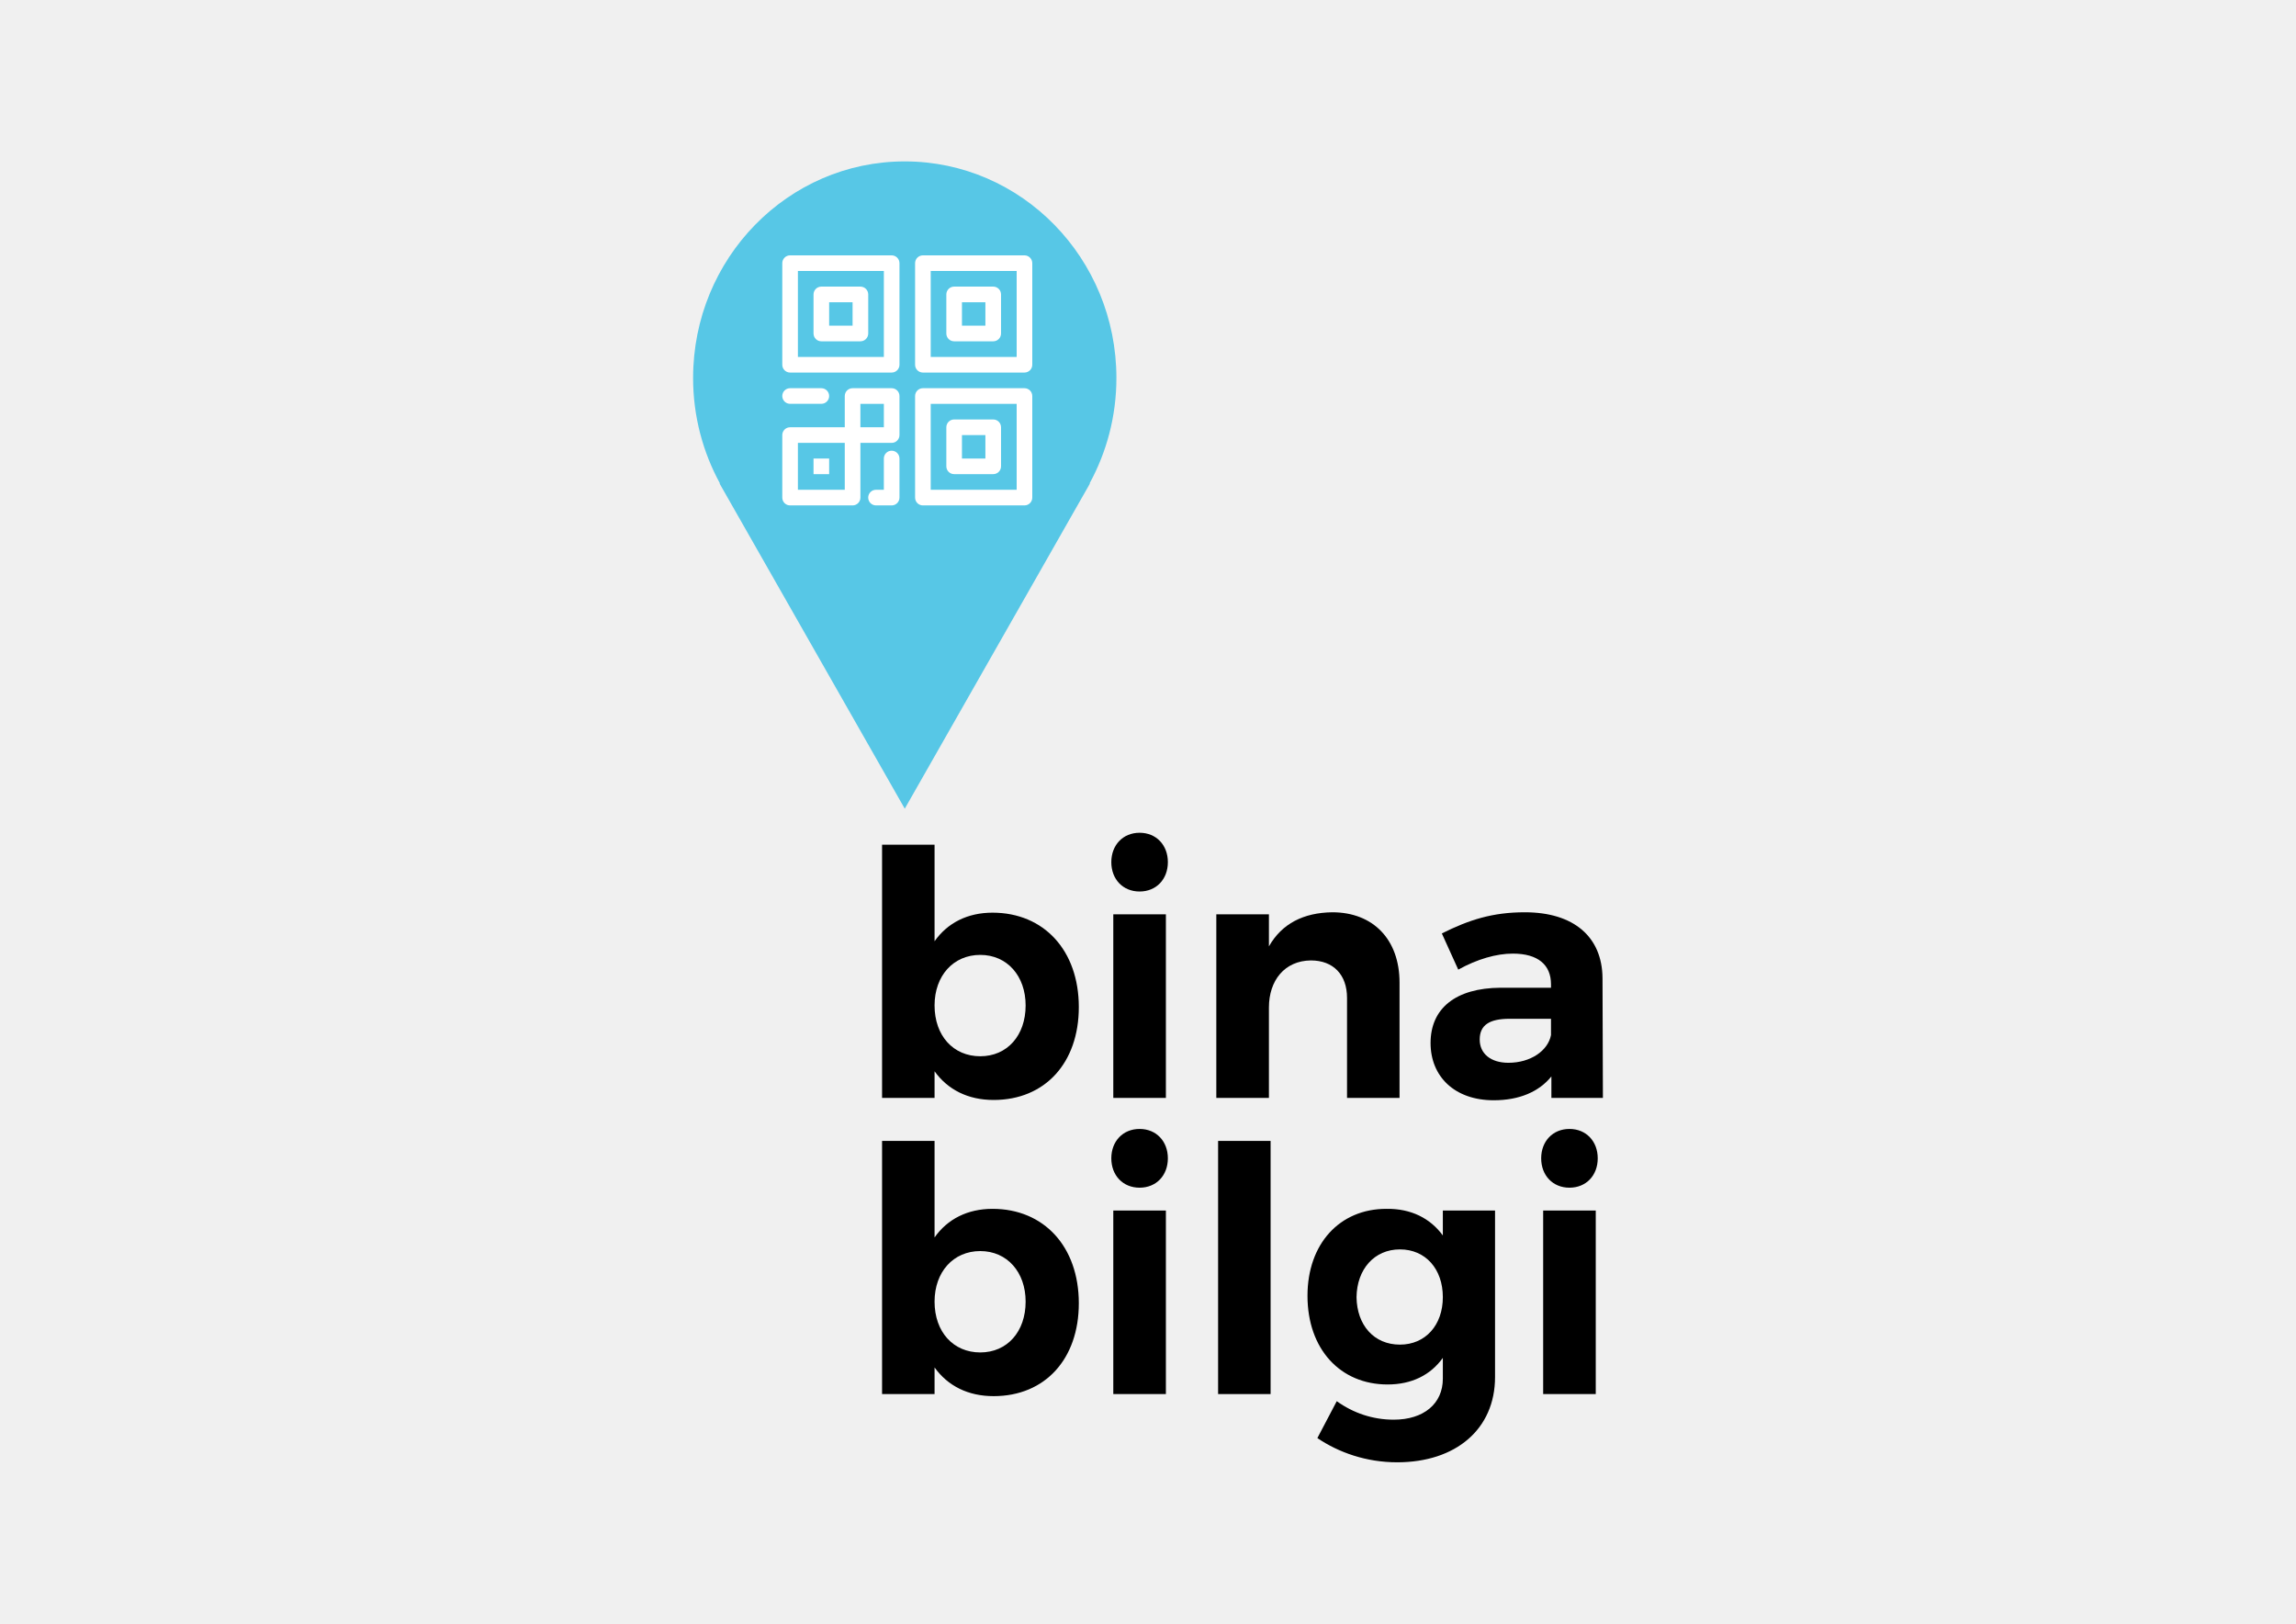
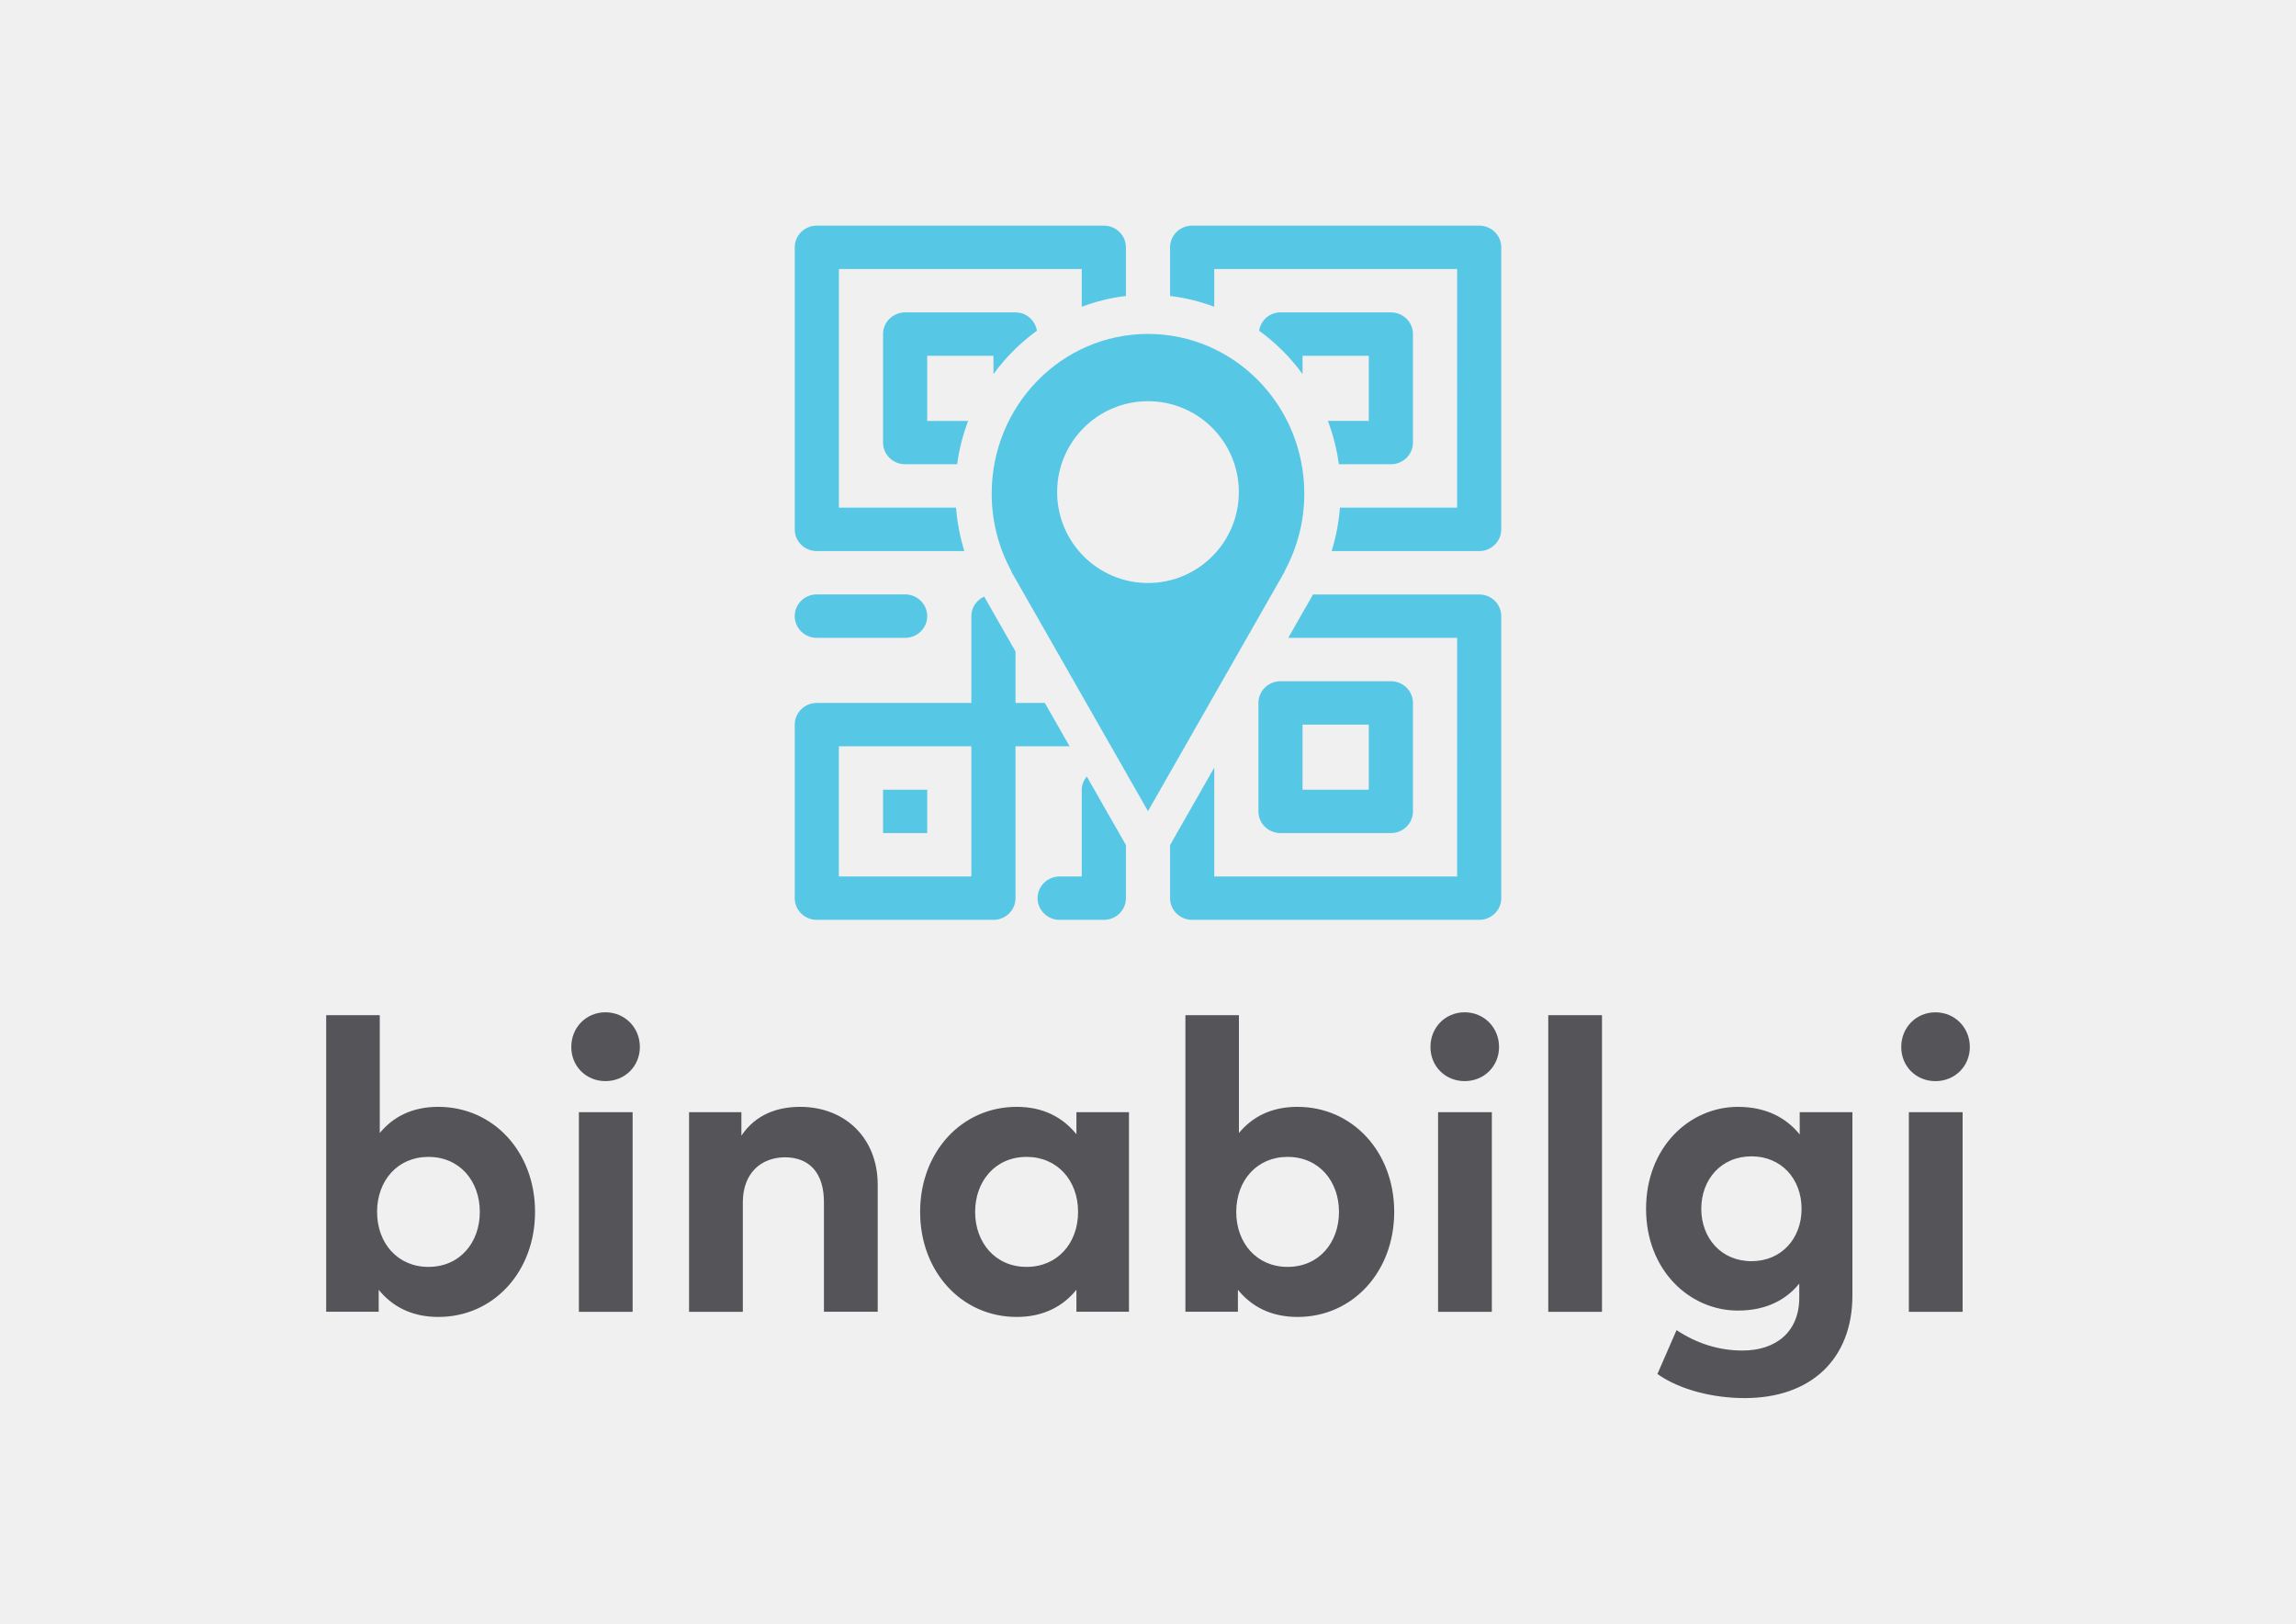
- <svg xmlns="http://www.w3.org/2000/svg" xmlns:xlink="http://www.w3.org/1999/xlink" width="841.89pt" height="595.276pt" viewBox="0 0 841.89 595.276" version="1.2" id="svg323">
-   <defs id="defs242">
-     <g id="g240">
+ <svg xmlns="http://www.w3.org/2000/svg" width="297mm" height="210mm" viewBox="0 0 297 210" version="1.1" id="svg5" xml:space="preserve">
+   <defs id="defs2">
+     <g id="g256">
      <symbol overflow="visible" id="glyph0-0">
-         <path style="stroke:none;" d="M 0 0 L 26.953 0 L 26.953 -37.734 L 0 -37.734 Z M 13.469 -21.297 L 4.312 -35.031 L 22.641 -35.031 Z M 15.094 -18.859 L 24.25 -32.609 L 24.25 -5.125 Z M 4.312 -2.688 L 13.469 -16.438 L 22.641 -2.688 Z M 2.688 -32.609 L 11.859 -18.859 L 2.688 -5.125 Z M 2.688 -32.609 " id="path198" />
+         <path style="stroke:none" d="M 2.062,0 H 15.766 V -21.125 H 2.062 Z M 5.266,-3.203 V -17.938 h 7.312 v 14.734 z m 0,0" id="path214" />
      </symbol>
      <symbol overflow="visible" id="glyph0-1">
-         <path style="stroke:none;" d="M 21.719 -29.266 C 17.781 -29.266 14.609 -27.656 12.562 -24.75 L 12.562 -40 L 4.266 -40 L 4.266 0 L 12.562 0 L 12.562 -4.203 C 14.656 -1.297 17.844 0.328 21.891 0.328 C 30.031 0.328 35.359 -5.547 35.359 -14.344 C 35.359 -23.281 29.859 -29.266 21.719 -29.266 Z M 19.781 -6.578 C 15.531 -6.578 12.562 -9.812 12.562 -14.609 C 12.562 -19.297 15.531 -22.594 19.781 -22.594 C 24.047 -22.594 26.953 -19.25 26.953 -14.609 C 26.953 -9.859 24.047 -6.578 19.781 -6.578 Z M 19.781 -6.578 " id="path201" />
+         <path style="stroke:none" d="M 10.281,-15.016 C 8.312,-15.016 6.938,-14.25 6,-13.094 v -8.641 H 2.062 V 0 H 5.922 V -1.609 C 6.875,-0.438 8.266,0.375 10.297,0.375 c 4.031,0 7.078,-3.297 7.078,-7.703 0,-4.391 -3.047,-7.688 -7.094,-7.688 z m -0.734,3.672 c 2.328,0 3.781,1.797 3.781,4.016 0,2.234 -1.453,4.031 -3.781,4.031 -2.219,0 -3.75,-1.719 -3.75,-4.031 0,-2.297 1.531,-4.016 3.75,-4.016 z m 0,0" id="path217" />
      </symbol>
      <symbol overflow="visible" id="glyph0-2">
-         <path style="stroke:none;" d="M 8.141 -41.891 C 5.5 -41.891 3.672 -39.938 3.672 -37.25 C 3.672 -34.547 5.5 -32.609 8.141 -32.609 C 10.781 -32.609 12.609 -34.547 12.609 -37.25 C 12.609 -39.938 10.781 -41.891 8.141 -41.891 Z M 12.297 0 L 12.297 -29 L 3.984 -29 L 3.984 0 Z M 12.297 0 " id="path204" />
+         <path style="stroke:none" d="M 6,-14.625 H 2.062 V 0 H 6 Z m -1.984,-7.328 c -1.422,0 -2.5,1.125 -2.5,2.547 0,1.422 1.078,2.5 2.5,2.5 1.422,0 2.516,-1.078 2.516,-2.5 0,-1.422 -1.094,-2.547 -2.516,-2.547 z m 0,0" id="path220" />
      </symbol>
      <symbol overflow="visible" id="glyph0-3">
-         <path style="stroke:none;" d="M 22.312 -29.328 C 17.781 -29.266 14.344 -27.547 12.297 -23.938 L 12.297 -29 L 3.984 -29 L 3.984 0 L 12.297 0 L 12.297 -14.281 C 12.297 -18.547 14.766 -21.672 18.922 -21.719 C 22.484 -21.719 24.641 -19.453 24.641 -15.797 L 24.641 0 L 32.938 0 L 32.938 -18.219 C 32.938 -25.016 28.781 -29.328 22.312 -29.328 Z M 22.312 -29.328 " id="path207" />
+         <path style="stroke:none" d="m 10.203,-15.016 c -1.656,0 -3.266,0.562 -4.297,2.109 V -14.625 H 2.062 V 0 H 6 v -8.016 c 0,-2.203 1.406,-3.312 3.109,-3.312 1.781,0 2.844,1.172 2.844,3.281 V 0 h 3.938 v -9.312 c 0,-3.391 -2.359,-5.703 -5.688,-5.703 z m 0,0" id="path223" />
      </symbol>
      <symbol overflow="visible" id="glyph0-4">
-         <path style="stroke:none;" d="M 20.812 0 L 28.953 0 L 28.891 -18.922 C 28.844 -25.438 24.359 -29.328 16.609 -29.328 C 11.531 -29.328 7.812 -28.141 3.5 -25.984 L 6.094 -20.266 C 9.109 -21.938 12.125 -22.797 14.719 -22.797 C 18.703 -22.797 20.75 -21.016 20.75 -17.953 L 20.75 -17.406 L 12.781 -17.406 C 5.656 -17.359 1.719 -14.125 1.719 -8.672 C 1.719 -3.391 5.5 0.375 11.703 0.375 C 15.734 0.375 18.859 -0.969 20.812 -3.391 Z M 14.016 -5.547 C 11.219 -5.547 9.484 -7 9.484 -9.219 C 9.484 -11.531 11.047 -12.5 14.234 -12.5 L 20.75 -12.5 L 20.75 -9.922 C 20.266 -7.438 17.516 -5.547 14.016 -5.547 Z M 14.016 -5.547 " id="path210" />
+         <path style="stroke:none" d="M 16.469,-14.625 H 12.625 v 1.609 c -0.969,-1.188 -2.375,-2 -4.391,-2 -4.016,0 -7.078,3.297 -7.078,7.688 0,4.406 3.062,7.703 7.078,7.703 2.016,0 3.438,-0.812 4.391,-1.984 V 0 h 3.844 z m -7.5,3.281 c 2.25,0 3.766,1.719 3.766,4.016 0,2.312 -1.516,4.031 -3.766,4.031 -2.312,0 -3.781,-1.797 -3.781,-4.031 0,-2.219 1.469,-4.016 3.781,-4.016 z m 0,0" id="path226" />
      </symbol>
      <symbol overflow="visible" id="glyph0-5">
-         <path style="stroke:none;" d="M 12.562 0 L 12.562 -40 L 4.266 -40 L 4.266 0 Z M 12.562 0 " id="path213" />
+         <path style="stroke:none" d="M 6,-21.734 H 2.062 V 0 H 6 Z m 0,0" id="path229" />
      </symbol>
      <symbol overflow="visible" id="glyph0-6">
-         <path style="stroke:none;" d="M 31.156 -29 L 22.906 -29 L 22.906 -25.062 C 20.922 -27.766 17.891 -29.328 13.969 -29.266 C 6.578 -29.266 1.516 -23.719 1.516 -15.531 C 1.516 -7.109 6.688 -1.516 14.172 -1.516 C 18 -1.516 20.969 -3.016 22.906 -5.719 L 22.906 -2.422 C 22.906 1.516 19.891 4.047 15.141 4.047 C 11.859 4.047 8.781 3.016 6.141 1.125 L 3.078 6.953 C 6.422 9.219 10.781 10.781 15.688 10.781 C 24.953 10.781 31.156 5.547 31.156 -2.688 Z M 16.125 -7.812 C 12.016 -7.812 9.328 -10.891 9.266 -15.312 C 9.328 -19.734 12.078 -22.859 16.125 -22.859 C 20.156 -22.859 22.906 -19.781 22.906 -15.312 C 22.906 -10.891 20.156 -7.812 16.125 -7.812 Z M 16.125 -7.812 " id="path216" />
+         <path style="stroke:none" d="m 7.891,-15.016 c -3.562,0 -6.734,2.969 -6.734,7.469 0,4.484 3.172,7.453 6.734,7.453 2.031,0 3.5,-0.75 4.5,-1.969 v 1.016 c 0,2.531 -1.719,3.891 -4.172,3.891 -1.75,0 -3.359,-0.531 -4.828,-1.5 L 2,4.562 c 1.641,1.156 4.078,1.766 6.391,1.766 4.828,0 7.891,-2.844 7.891,-7.531 V -14.625 H 12.422 V -13 c -1,-1.234 -2.484,-2.016 -4.531,-2.016 z m 1,3.625 c 2.188,0 3.672,1.656 3.672,3.844 0,2.172 -1.484,3.828 -3.672,3.828 -2.25,0 -3.688,-1.719 -3.688,-3.828 0,-2.125 1.438,-3.844 3.688,-3.844 z m 0,0" id="path232" />
      </symbol>
      <symbol overflow="visible" id="glyph1-0">
-         <path style="stroke:none;" d="M 0 0 L 8.094 0 L 8.094 -11.328 L 0 -11.328 Z M 4.047 -6.391 L 1.297 -10.516 L 6.797 -10.516 Z M 4.531 -5.656 L 7.281 -9.781 L 7.281 -1.531 Z M 1.297 -0.812 L 4.047 -4.938 L 6.797 -0.812 Z M 0.812 -9.781 L 3.562 -5.656 L 0.812 -1.531 Z M 0.812 -9.781 " id="path219" />
+         <path style="stroke:none" d="M 1.031,0 H 7.891 V -10.562 H 1.031 Z m 1.609,-1.594 v -7.375 H 6.281 v 7.375 z m 0,0" id="path235" />
      </symbol>
      <symbol overflow="visible" id="glyph1-1">
-         <path style="stroke:none;" d="M 6.516 -8.781 C 5.344 -8.781 4.375 -8.297 3.766 -7.422 L 3.766 -12 L 1.281 -12 L 1.281 0 L 3.766 0 L 3.766 -1.266 C 4.406 -0.391 5.359 0.094 6.562 0.094 C 9 0.094 10.609 -1.672 10.609 -4.297 C 10.609 -6.984 8.953 -8.781 6.516 -8.781 Z M 5.938 -1.969 C 4.656 -1.969 3.766 -2.938 3.766 -4.375 C 3.766 -5.797 4.656 -6.781 5.938 -6.781 C 7.219 -6.781 8.094 -5.766 8.094 -4.375 C 8.094 -2.953 7.219 -1.969 5.938 -1.969 Z M 5.938 -1.969 " id="path222" />
+         <path style="stroke:none" d="M 5.141,-7.516 C 4.156,-7.516 3.469,-7.125 3,-6.547 V -10.875 H 1.031 V 0 h 1.922 v -0.812 c 0.484,0.594 1.188,1 2.188,1 2.016,0 3.547,-1.656 3.547,-3.844 0,-2.203 -1.531,-3.859 -3.547,-3.859 z m -0.359,1.844 c 1.156,0 1.875,0.891 1.875,2.016 0,1.109 -0.719,2.016 -1.875,2.016 -1.125,0 -1.891,-0.859 -1.891,-2.016 0,-1.156 0.766,-2.016 1.891,-2.016 z m 0,0" id="path238" />
      </symbol>
      <symbol overflow="visible" id="glyph1-2">
-         <path style="stroke:none;" d="M 2.438 -12.562 C 1.656 -12.562 1.094 -11.984 1.094 -11.172 C 1.094 -10.359 1.656 -9.781 2.438 -9.781 C 3.234 -9.781 3.781 -10.359 3.781 -11.172 C 3.781 -11.984 3.234 -12.562 2.438 -12.562 Z M 3.688 0 L 3.688 -8.703 L 1.203 -8.703 L 1.203 0 Z M 3.688 0 " id="path225" />
+         <path style="stroke:none" d="M 3,-7.312 H 1.031 V 0 H 3 Z m -1,-3.656 c -0.703,0 -1.25,0.547 -1.25,1.266 0,0.703 0.547,1.25 1.25,1.25 0.719,0 1.266,-0.547 1.266,-1.25 0,-0.719 -0.547,-1.266 -1.266,-1.266 z m 0,0" id="path241" />
      </symbol>
      <symbol overflow="visible" id="glyph1-3">
-         <path style="stroke:none;" d="M 6.688 -8.797 C 5.344 -8.781 4.297 -8.266 3.688 -7.188 L 3.688 -8.703 L 1.203 -8.703 L 1.203 0 L 3.688 0 L 3.688 -4.281 C 3.688 -5.562 4.438 -6.5 5.672 -6.516 C 6.75 -6.516 7.391 -5.844 7.391 -4.734 L 7.391 0 L 9.875 0 L 9.875 -5.469 C 9.875 -7.5 8.641 -8.797 6.688 -8.797 Z M 6.688 -8.797 " id="path228" />
+         <path style="stroke:none" d="m 5.109,-7.516 c -0.844,0 -1.641,0.281 -2.156,1.062 V -7.312 H 1.031 V 0 H 3 v -4 c 0,-1.109 0.703,-1.656 1.547,-1.656 0.906,0 1.438,0.578 1.438,1.641 V 0 h 1.969 v -4.656 c 0,-1.703 -1.188,-2.859 -2.844,-2.859 z m 0,0" id="path244" />
      </symbol>
      <symbol overflow="visible" id="glyph1-4">
-         <path style="stroke:none;" d="M 6.25 0 L 8.688 0 L 8.672 -5.672 C 8.656 -7.641 7.312 -8.797 4.984 -8.797 C 3.453 -8.797 2.344 -8.438 1.047 -7.797 L 1.828 -6.078 C 2.734 -6.578 3.641 -6.844 4.422 -6.844 C 5.609 -6.844 6.219 -6.312 6.219 -5.391 L 6.219 -5.219 L 3.828 -5.219 C 1.703 -5.203 0.516 -4.234 0.516 -2.609 C 0.516 -1.016 1.656 0.109 3.516 0.109 C 4.719 0.109 5.656 -0.297 6.25 -1.016 Z M 4.203 -1.672 C 3.359 -1.672 2.844 -2.109 2.844 -2.766 C 2.844 -3.453 3.312 -3.75 4.266 -3.75 L 6.219 -3.75 L 6.219 -2.969 C 6.078 -2.234 5.25 -1.672 4.203 -1.672 Z M 4.203 -1.672 " id="path231" />
+         <path style="stroke:none" d="M 8.234,-7.312 H 6.312 V -6.5 C 5.828,-7.109 5.125,-7.516 4.125,-7.516 c -2.016,0 -3.547,1.656 -3.547,3.859 0,2.188 1.531,3.844 3.547,3.844 1,0 1.703,-0.406 2.188,-1 V 0 h 1.922 z m -3.75,1.641 c 1.125,0 1.891,0.859 1.891,2.016 0,1.156 -0.766,2.016 -1.891,2.016 -1.156,0 -1.891,-0.906 -1.891,-2.016 0,-1.125 0.734,-2.016 1.891,-2.016 z m 0,0" id="path247" />
      </symbol>
      <symbol overflow="visible" id="glyph1-5">
-         <path style="stroke:none;" d="M 3.766 0 L 3.766 -12 L 1.281 -12 L 1.281 0 Z M 3.766 0 " id="path234" />
+         <path style="stroke:none" d="M 3,-10.875 H 1.031 V 0 H 3 Z m 0,0" id="path250" />
      </symbol>
      <symbol overflow="visible" id="glyph1-6">
-         <path style="stroke:none;" d="M 9.344 -8.703 L 6.875 -8.703 L 6.875 -7.516 C 6.281 -8.328 5.375 -8.797 4.188 -8.781 C 1.969 -8.781 0.453 -7.109 0.453 -4.656 C 0.453 -2.141 2 -0.453 4.25 -0.453 C 5.406 -0.453 6.297 -0.906 6.875 -1.719 L 6.875 -0.734 C 6.875 0.453 5.969 1.219 4.547 1.219 C 3.562 1.219 2.641 0.906 1.844 0.344 L 0.922 2.094 C 1.922 2.766 3.234 3.234 4.703 3.234 C 7.484 3.234 9.344 1.672 9.344 -0.812 Z M 4.828 -2.344 C 3.609 -2.344 2.797 -3.266 2.781 -4.594 C 2.797 -5.922 3.625 -6.859 4.828 -6.859 C 6.047 -6.859 6.875 -5.938 6.875 -4.594 C 6.875 -3.266 6.047 -2.344 4.828 -2.344 Z M 4.828 -2.344 " id="path237" />
+         <path style="stroke:none" d="m 3.953,-7.516 c -1.781,0 -3.375,1.5 -3.375,3.734 0,2.25 1.594,3.734 3.375,3.734 1,0 1.75,-0.375 2.25,-0.984 v 0.516 c 0,1.25 -0.875,1.938 -2.094,1.938 -0.875,0 -1.672,-0.266 -2.406,-0.75 L 1,2.281 c 0.812,0.578 2.047,0.875 3.203,0.875 2.406,0 3.938,-1.406 3.938,-3.766 V -7.312 H 6.219 V -6.5 c -0.5,-0.609 -1.25,-1.016 -2.266,-1.016 z m 0.484,1.812 c 1.109,0 1.844,0.828 1.844,1.922 0,1.094 -0.734,1.922 -1.844,1.922 -1.109,0 -1.828,-0.859 -1.828,-1.922 0,-1.062 0.719,-1.922 1.828,-1.922 z m 0,0" id="path253" />
      </symbol>
    </g>
  </defs>
-   <g id="g487" transform="matrix(2.320301,0,0,2.320301,-551.2738,-294.3562)">
-     <g style="fill:#000000;fill-opacity:1" id="g252">
-       <use xlink:href="#glyph0-1" x="372.714" y="300.332" id="use244" />
-       <use xlink:href="#glyph0-2" x="409.536" y="300.332" id="use246" />
-       <use xlink:href="#glyph0-3" x="425.818" y="300.332" id="use248" />
-       <use xlink:href="#glyph0-4" x="461.941" y="300.332" id="use250" />
+   <g id="layer1">
+     <g id="g452" transform="matrix(1.764737,0,0,1.764737,-604.0819,-718.0396)">
+       <path style="fill:#545459;fill-opacity:1;fill-rule:nonzero;stroke:none" d="m 374.428,488 c -1.961,0 -3.336,0.77 -4.285,1.918 v -8.637 h -3.926 v 21.738 h 3.848 v -1.613 c 0.953,1.176 2.355,1.992 4.379,1.992 4.031,0 7.082,-3.305 7.082,-7.699 0,-4.395 -3.051,-7.699 -7.098,-7.699 m -0.723,3.668 c 2.324,0 3.773,1.797 3.773,4.031 0,2.234 -1.449,4.031 -3.773,4.031 -2.234,0 -3.758,-1.723 -3.758,-4.031 0,-2.309 1.523,-4.031 3.758,-4.031 m 14.973,-3.277 h -3.938 v 14.629 h 3.938 z m -1.992,-7.32 c -1.418,0 -2.504,1.117 -2.504,2.539 0,1.418 1.086,2.504 2.504,2.504 1.422,0 2.523,-1.086 2.523,-2.504 0,-1.422 -1.102,-2.539 -2.523,-2.539 m 14.266,6.93 c -1.66,0 -3.262,0.559 -4.301,2.113 v -1.723 h -3.836 v 14.629 h 3.941 v -8.016 c 0,-2.203 1.402,-3.305 3.094,-3.305 1.797,0 2.852,1.164 2.852,3.273 v 8.047 h 3.941 v -9.312 c 0,-3.398 -2.371,-5.707 -5.691,-5.707 m 24.109,0.391 h -3.852 v 1.617 c -0.965,-1.191 -2.371,-2.008 -4.379,-2.008 -4.027,0 -7.078,3.305 -7.078,7.699 0,4.395 3.051,7.699 7.078,7.699 2.008,0 3.43,-0.816 4.379,-1.992 v 1.613 h 3.852 z m -7.504,3.277 c 2.25,0 3.773,1.723 3.773,4.031 0,2.309 -1.523,4.031 -3.773,4.031 -2.309,0 -3.773,-1.797 -3.773,-4.031 0,-2.234 1.465,-4.031 3.773,-4.031 m 19.852,-3.668 c -1.965,0 -3.336,0.77 -4.289,1.918 v -8.637 h -3.922 v 21.738 h 3.848 v -1.613 c 0.949,1.176 2.355,1.992 4.379,1.992 4.027,0 7.078,-3.305 7.078,-7.699 0,-4.395 -3.051,-7.699 -7.094,-7.699 m -0.727,3.668 c 2.324,0 3.773,1.797 3.773,4.031 0,2.234 -1.449,4.031 -3.773,4.031 -2.234,0 -3.758,-1.723 -3.758,-4.031 0,-2.309 1.523,-4.031 3.758,-4.031 m 14.977,-3.277 h -3.941 v 14.629 h 3.941 z m -1.992,-7.32 c -1.422,0 -2.508,1.117 -2.508,2.539 0,1.418 1.086,2.504 2.508,2.504 1.418,0 2.52,-1.086 2.52,-2.504 0,-1.422 -1.102,-2.539 -2.52,-2.539 m 10.066,0.211 h -3.938 v 21.738 h 3.938 z m 9.965,6.719 c -3.562,0 -6.734,2.973 -6.734,7.473 0,4.484 3.172,7.457 6.734,7.457 2.023,0 3.5,-0.754 4.496,-1.977 v 1.027 c 0,2.52 -1.719,3.879 -4.164,3.879 -1.75,0 -3.367,-0.527 -4.832,-1.496 l -1.402,3.215 c 1.645,1.164 4.09,1.766 6.398,1.766 4.832,0 7.895,-2.836 7.895,-7.531 v -13.422 h -3.863 v 1.633 c -0.996,-1.238 -2.488,-2.023 -4.527,-2.023 m 0.996,3.625 c 2.188,0 3.668,1.66 3.668,3.848 0,2.176 -1.48,3.836 -3.668,3.836 -2.25,0 -3.684,-1.723 -3.684,-3.836 0,-2.129 1.434,-3.848 3.684,-3.848 m 15.473,-3.234 h -3.941 v 14.629 h 3.941 z m -1.992,-7.32 c -1.422,0 -2.508,1.117 -2.508,2.539 0,1.418 1.086,2.504 2.508,2.504 1.418,0 2.52,-1.086 2.52,-2.504 0,-1.422 -1.102,-2.539 -2.52,-2.539" id="path241-3" />
+       <path style="fill:#57c7e6;fill-opacity:1;fill-rule:nonzero;stroke:none" d="m 452.35,472.707 v -20.668 c 0,-0.883 -0.727,-1.59 -1.617,-1.59 H 438.553 l -1.816,3.18 h 12.379 l -0.004,17.488 h -17.801 v -7.977 l -3.238,5.676 v 3.891 c 0,0.879 0.727,1.59 1.621,1.59 h 21.039 c 0.891,0 1.617,-0.711 1.617,-1.59 m 0,-27.031 v -20.668 c 0,-0.879 -0.727,-1.59 -1.617,-1.59 h -21.039 c -0.895,0 -1.621,0.711 -1.621,1.59 v 3.566 c 1.129,0.129 2.207,0.406 3.238,0.789 v -2.766 h 17.805 l -0.004,17.488 h -8.586 c -0.09,1.102 -0.293,2.164 -0.609,3.184 h 10.816 c 0.891,0 1.617,-0.711 1.617,-1.594 m -9.711,-12.719 v 4.773 h -2.996 c 0.379,1.008 0.652,2.07 0.805,3.176 h 3.812 c 0.891,0 1.617,-0.711 1.617,-1.59 v -7.949 c 0,-0.879 -0.723,-1.59 -1.617,-1.59 h -8.094 c -0.805,0 -1.441,0.586 -1.566,1.344 1.219,0.879 2.289,1.953 3.184,3.176 v -1.34 z m -6.473,23.852 c -0.891,0 -1.617,0.711 -1.617,1.59 v 7.949 c 0,0.879 0.723,1.59 1.617,1.59 h 8.094 c 0.891,0 1.617,-0.711 1.617,-1.59 v -7.949 c 0,-0.879 -0.723,-1.59 -1.617,-1.59 z m 1.617,3.18 h 4.855 v 4.77 h -4.855 z m -11.328,-28.633 c -6.328,0 -11.457,5.242 -11.457,11.707 0,2.066 0.531,4.008 1.453,5.695 h -0.023 l 10.027,17.574 10.027,-17.574 h -0.023 c 0.922,-1.688 1.453,-3.629 1.453,-5.695 0,-6.465 -5.129,-11.707 -11.457,-11.707 m 6.66,11.59 c 0,3.68 -2.98,6.664 -6.66,6.664 -3.68,0 -6.66,-2.984 -6.66,-6.664 0,-3.676 2.98,-6.66 6.66,-6.66 3.68,0 6.66,2.984 6.66,6.66 M 421.6,429.363 c 1.031,-0.383 2.109,-0.66 3.238,-0.789 v -3.566 c 0,-0.879 -0.727,-1.59 -1.621,-1.59 h -21.039 c -0.891,0 -1.617,0.711 -1.617,1.59 v 20.668 c 0,0.883 0.723,1.594 1.617,1.594 h 10.816 c -0.316,-1.02 -0.52,-2.082 -0.609,-3.184 h -8.586 v -17.488 h 17.801 z m -21.039,22.676 c 0,0.879 0.727,1.59 1.617,1.59 h 6.473 c 0.895,0 1.621,-0.711 1.621,-1.59 0,-0.883 -0.727,-1.594 -1.621,-1.594 h -6.473 c -0.895,0 -1.617,0.711 -1.617,1.594 m 9.711,-14.309 v -4.773 h 4.855 v 1.34 c 0.895,-1.223 1.965,-2.297 3.188,-3.176 -0.129,-0.758 -0.766,-1.344 -1.57,-1.344 h -8.09 c -0.895,0 -1.621,0.711 -1.621,1.59 v 7.949 c 0,0.879 0.727,1.59 1.621,1.59 h 3.812 c 0.148,-1.105 0.422,-2.168 0.805,-3.176 z m -9.711,22.258 v 12.719 c 0,0.879 0.723,1.59 1.617,1.59 h 12.949 c 0.895,0 1.617,-0.711 1.617,-1.59 v -11.129 h 3.965 l -1.816,-3.18 h -2.148 v -3.77 l -2.297,-4.023 c -0.551,0.254 -0.941,0.793 -0.941,1.434 v 6.359 h -11.328 c -0.891,0 -1.617,0.711 -1.617,1.59 m 3.234,1.586 h 9.711 v 9.543 h -9.711 z m 3.238,6.363 h 3.238 v -3.18 h -3.238 z m 11.328,4.77 c 0,0.879 0.727,1.59 1.621,1.59 h 3.234 c 0.895,0 1.621,-0.711 1.621,-1.59 v -3.891 l -2.871,-5.031 c -0.219,0.273 -0.367,0.598 -0.367,0.973 v 6.359 h -1.617 c -0.895,0 -1.621,0.711 -1.621,1.59" id="path247-6" />
    </g>
-     <g style="fill:#000000;fill-opacity:1" id="g264">
-       <use xlink:href="#glyph0-1" x="372.714" y="347.129" id="use254" />
-       <use xlink:href="#glyph0-2" x="409.536" y="347.129" id="use256" />
-       <use xlink:href="#glyph0-5" x="425.818" y="347.129" id="use258" />
-       <use xlink:href="#glyph0-6" x="442.693" y="347.129" id="use260" />
-       <use xlink:href="#glyph0-2" x="477.468" y="347.129" id="use262" />
-     </g>
-     <path style="fill:#57c7e6;fill-opacity:1;fill-rule:nonzero;stroke:none" d="m 414.012,186.586 c 0,-18.902 -14.973,-34.223 -33.445,-34.223 -18.473,0 -33.449,15.32 -33.449,34.223 0,6.055 1.551,11.727 4.242,16.66 h -0.066 l 29.273,51.391 29.273,-51.391 h -0.07 c 2.695,-4.934 4.242,-10.605 4.242,-16.66" id="path288" />
-     <path style="fill:#ffffff;fill-opacity:1;fill-rule:nonzero;stroke:none" d="m 378.496,167.207 h -16.051 c -0.684,0 -1.234,0.555 -1.234,1.238 v 16.047 c 0,0.684 0.551,1.234 1.234,1.234 h 16.051 c 0.68,0 1.234,-0.551 1.234,-1.234 v -16.047 c 0,-0.684 -0.555,-1.238 -1.234,-1.238 m -1.234,16.051 h -13.582 v -13.578 h 13.582 z m -9.879,-2.469 h 6.172 c 0.684,0 1.238,-0.551 1.238,-1.234 v -6.172 c 0,-0.684 -0.555,-1.238 -1.238,-1.238 h -6.172 c -0.68,0 -1.234,0.555 -1.234,1.238 v 6.172 c 0,0.684 0.555,1.234 1.234,1.234 m 1.234,-6.172 h 3.703 v 3.703 h -3.703 z m 30.867,-7.41 h -16.051 c -0.68,0 -1.234,0.555 -1.234,1.238 v 16.047 c 0,0.684 0.551,1.234 1.234,1.234 h 16.051 c 0.68,0 1.234,-0.551 1.234,-1.234 v -16.047 c 0,-0.684 -0.555,-1.238 -1.234,-1.238 M 398.25,183.258 H 384.668 V 169.68 H 398.25 Z m -9.879,-2.469 h 6.176 c 0.68,0 1.234,-0.551 1.234,-1.234 v -6.172 c 0,-0.684 -0.555,-1.238 -1.234,-1.238 h -6.176 c -0.68,0 -1.234,0.555 -1.234,1.238 v 6.172 c 0,0.684 0.555,1.234 1.234,1.234 m 1.234,-6.172 h 3.703 v 3.703 h -3.703 z m 9.879,13.582 h -16.051 c -0.68,0 -1.234,0.551 -1.234,1.234 v 16.051 c 0,0.684 0.551,1.234 1.234,1.234 h 16.051 c 0.68,0 1.234,-0.551 1.234,-1.234 v -16.051 c 0,-0.684 -0.555,-1.234 -1.234,-1.234 z M 398.25,204.246 H 384.668 V 190.668 H 398.25 Z m -9.879,-2.469 h 6.176 c 0.68,0 1.234,-0.551 1.234,-1.234 v -6.172 c 0,-0.684 -0.555,-1.234 -1.234,-1.234 h -6.176 c -0.68,0 -1.234,0.551 -1.234,1.234 v 6.172 c 0,0.684 0.555,1.234 1.234,1.234 m 1.234,-6.172 h 3.703 v 3.703 h -3.703 z m -11.109,-7.406 h -6.176 c -0.68,0 -1.234,0.551 -1.234,1.234 v 4.938 h -8.641 c -0.684,0 -1.234,0.551 -1.234,1.234 v 9.879 c 0,0.684 0.551,1.234 1.234,1.234 h 9.875 c 0.684,0 1.238,-0.551 1.238,-1.234 v -8.645 h 4.938 c 0.68,0 1.234,-0.551 1.234,-1.234 v -6.172 c 0,-0.684 -0.555,-1.234 -1.234,-1.234 m -7.41,16.047 h -7.406 v -7.406 h 7.406 z m 6.176,-9.875 h -3.707 v -3.703 h 3.707 z m -16.051,-4.938 c 0,-0.684 0.551,-1.234 1.234,-1.234 h 4.938 c 0.68,0 1.234,0.551 1.234,1.234 0,0.684 -0.551,1.234 -1.234,1.234 h -4.938 c -0.684,0 -1.234,-0.551 -1.234,-1.234 m 7.406,12.344 h -2.469 v -2.469 h 2.469 z m 11.113,-2.469 v 6.172 c 0,0.684 -0.555,1.238 -1.234,1.238 h -2.473 c -0.68,0 -1.234,-0.555 -1.234,-1.238 0,-0.68 0.555,-1.234 1.234,-1.234 h 1.238 v -4.938 c 0,-0.684 0.551,-1.234 1.234,-1.234 0.68,0 1.234,0.551 1.234,1.234 z m 0,0" id="path292" />
  </g>
</svg>
